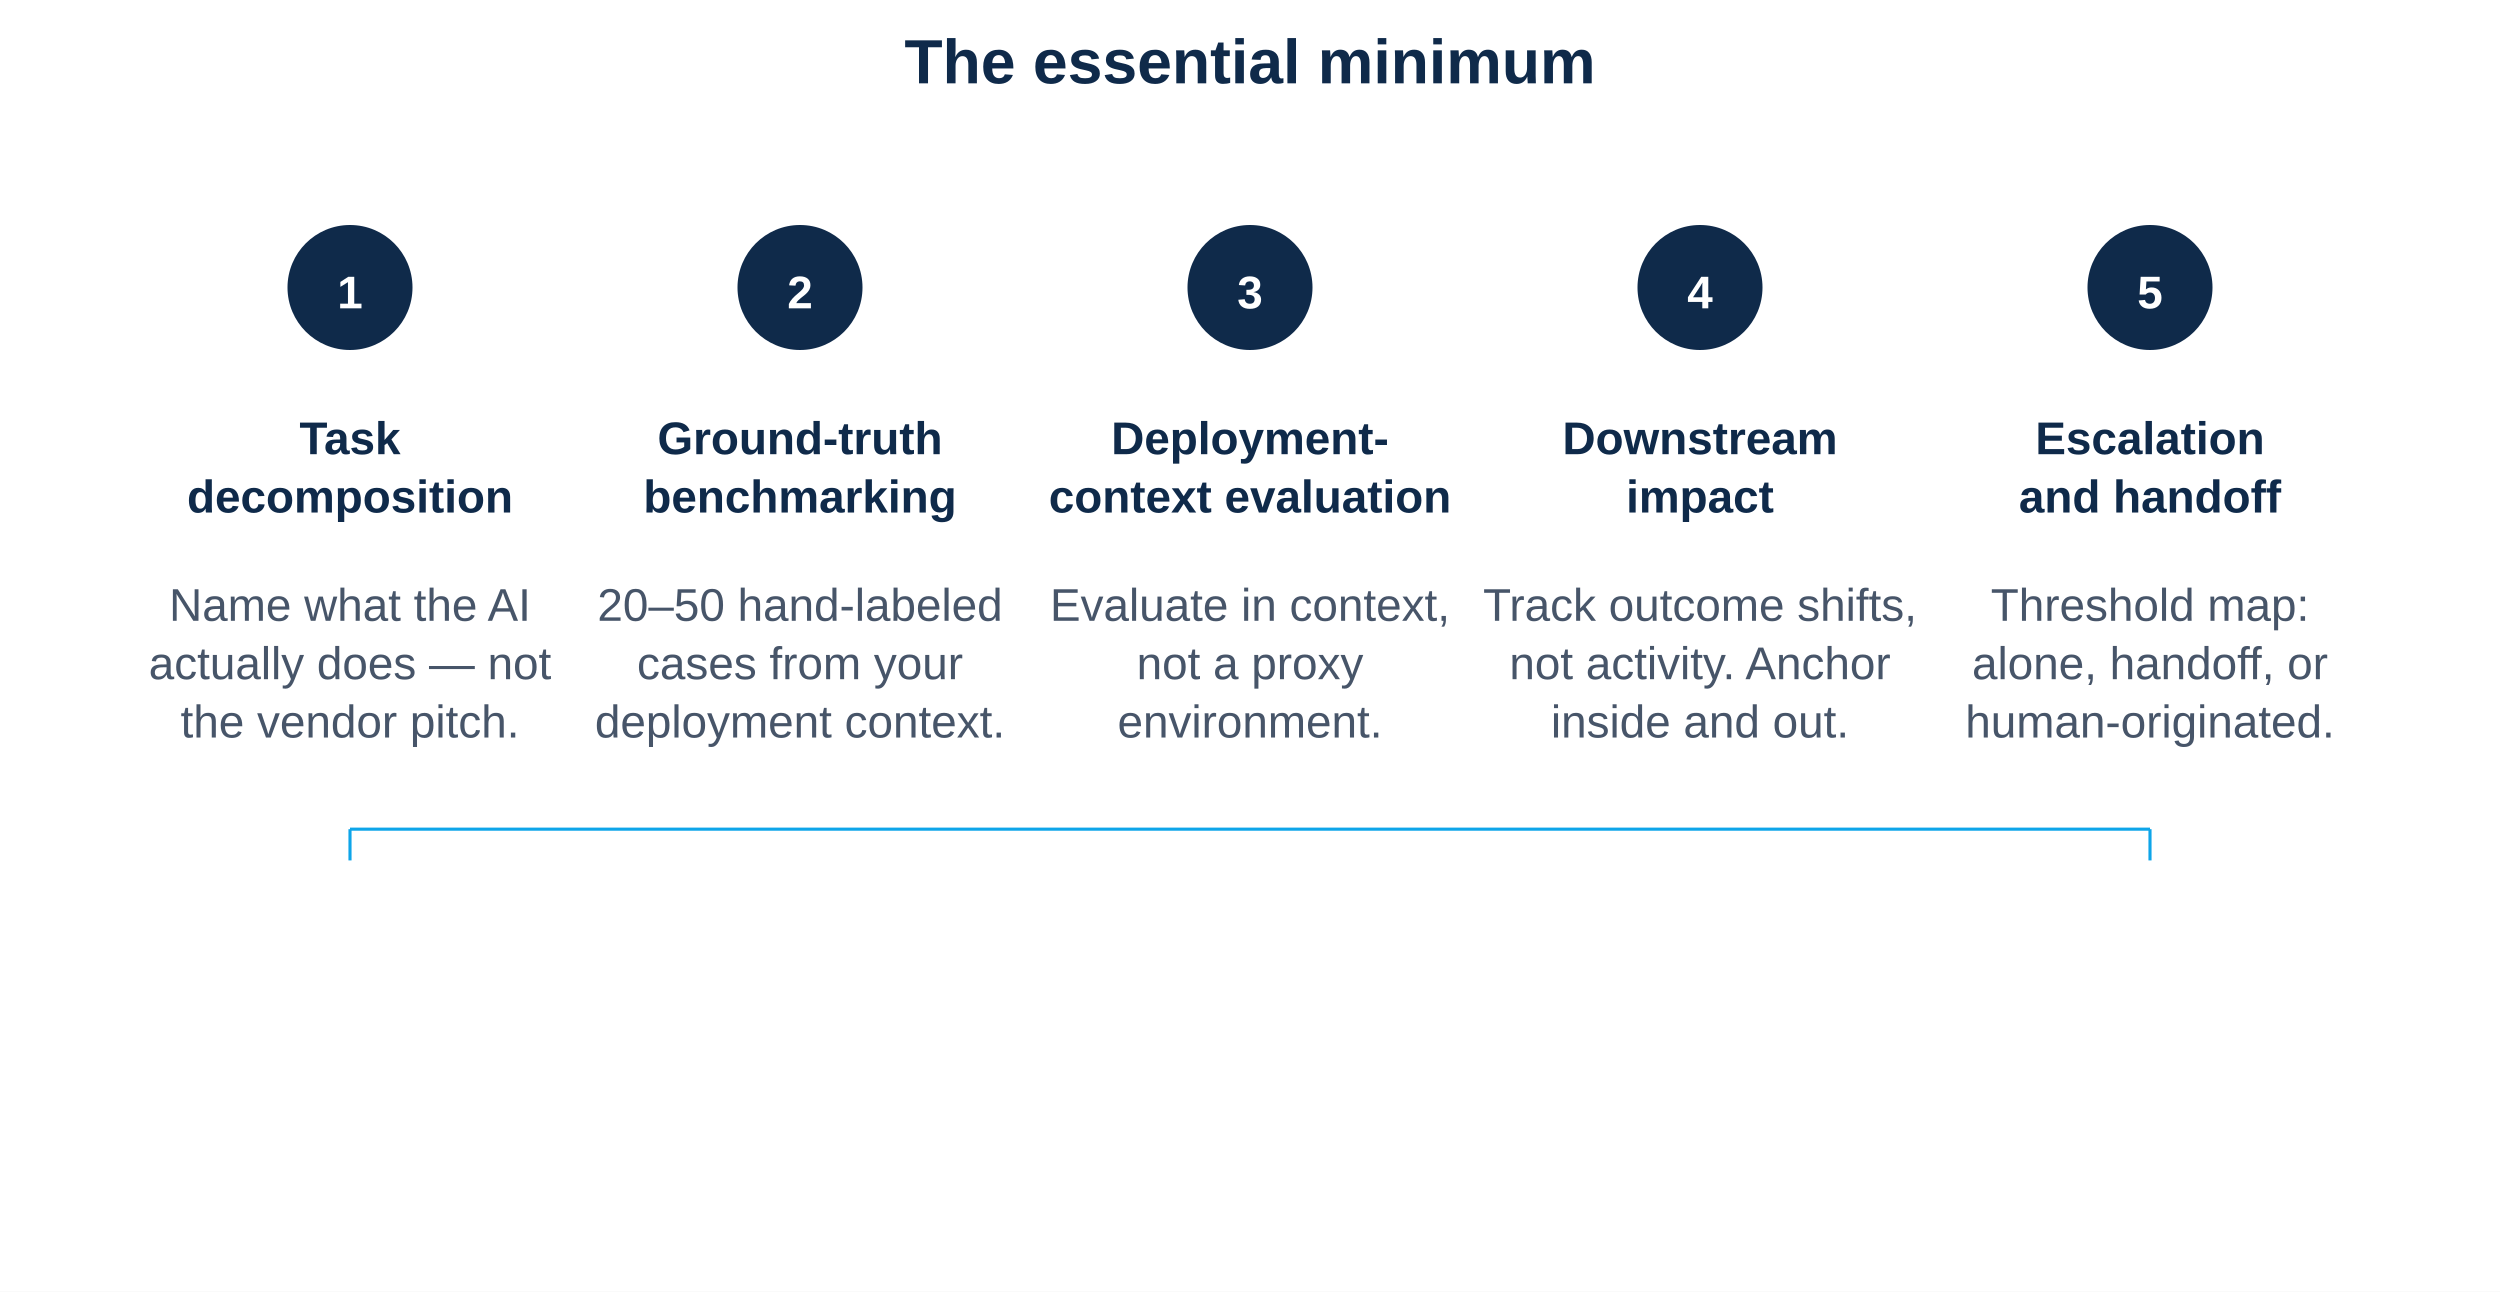
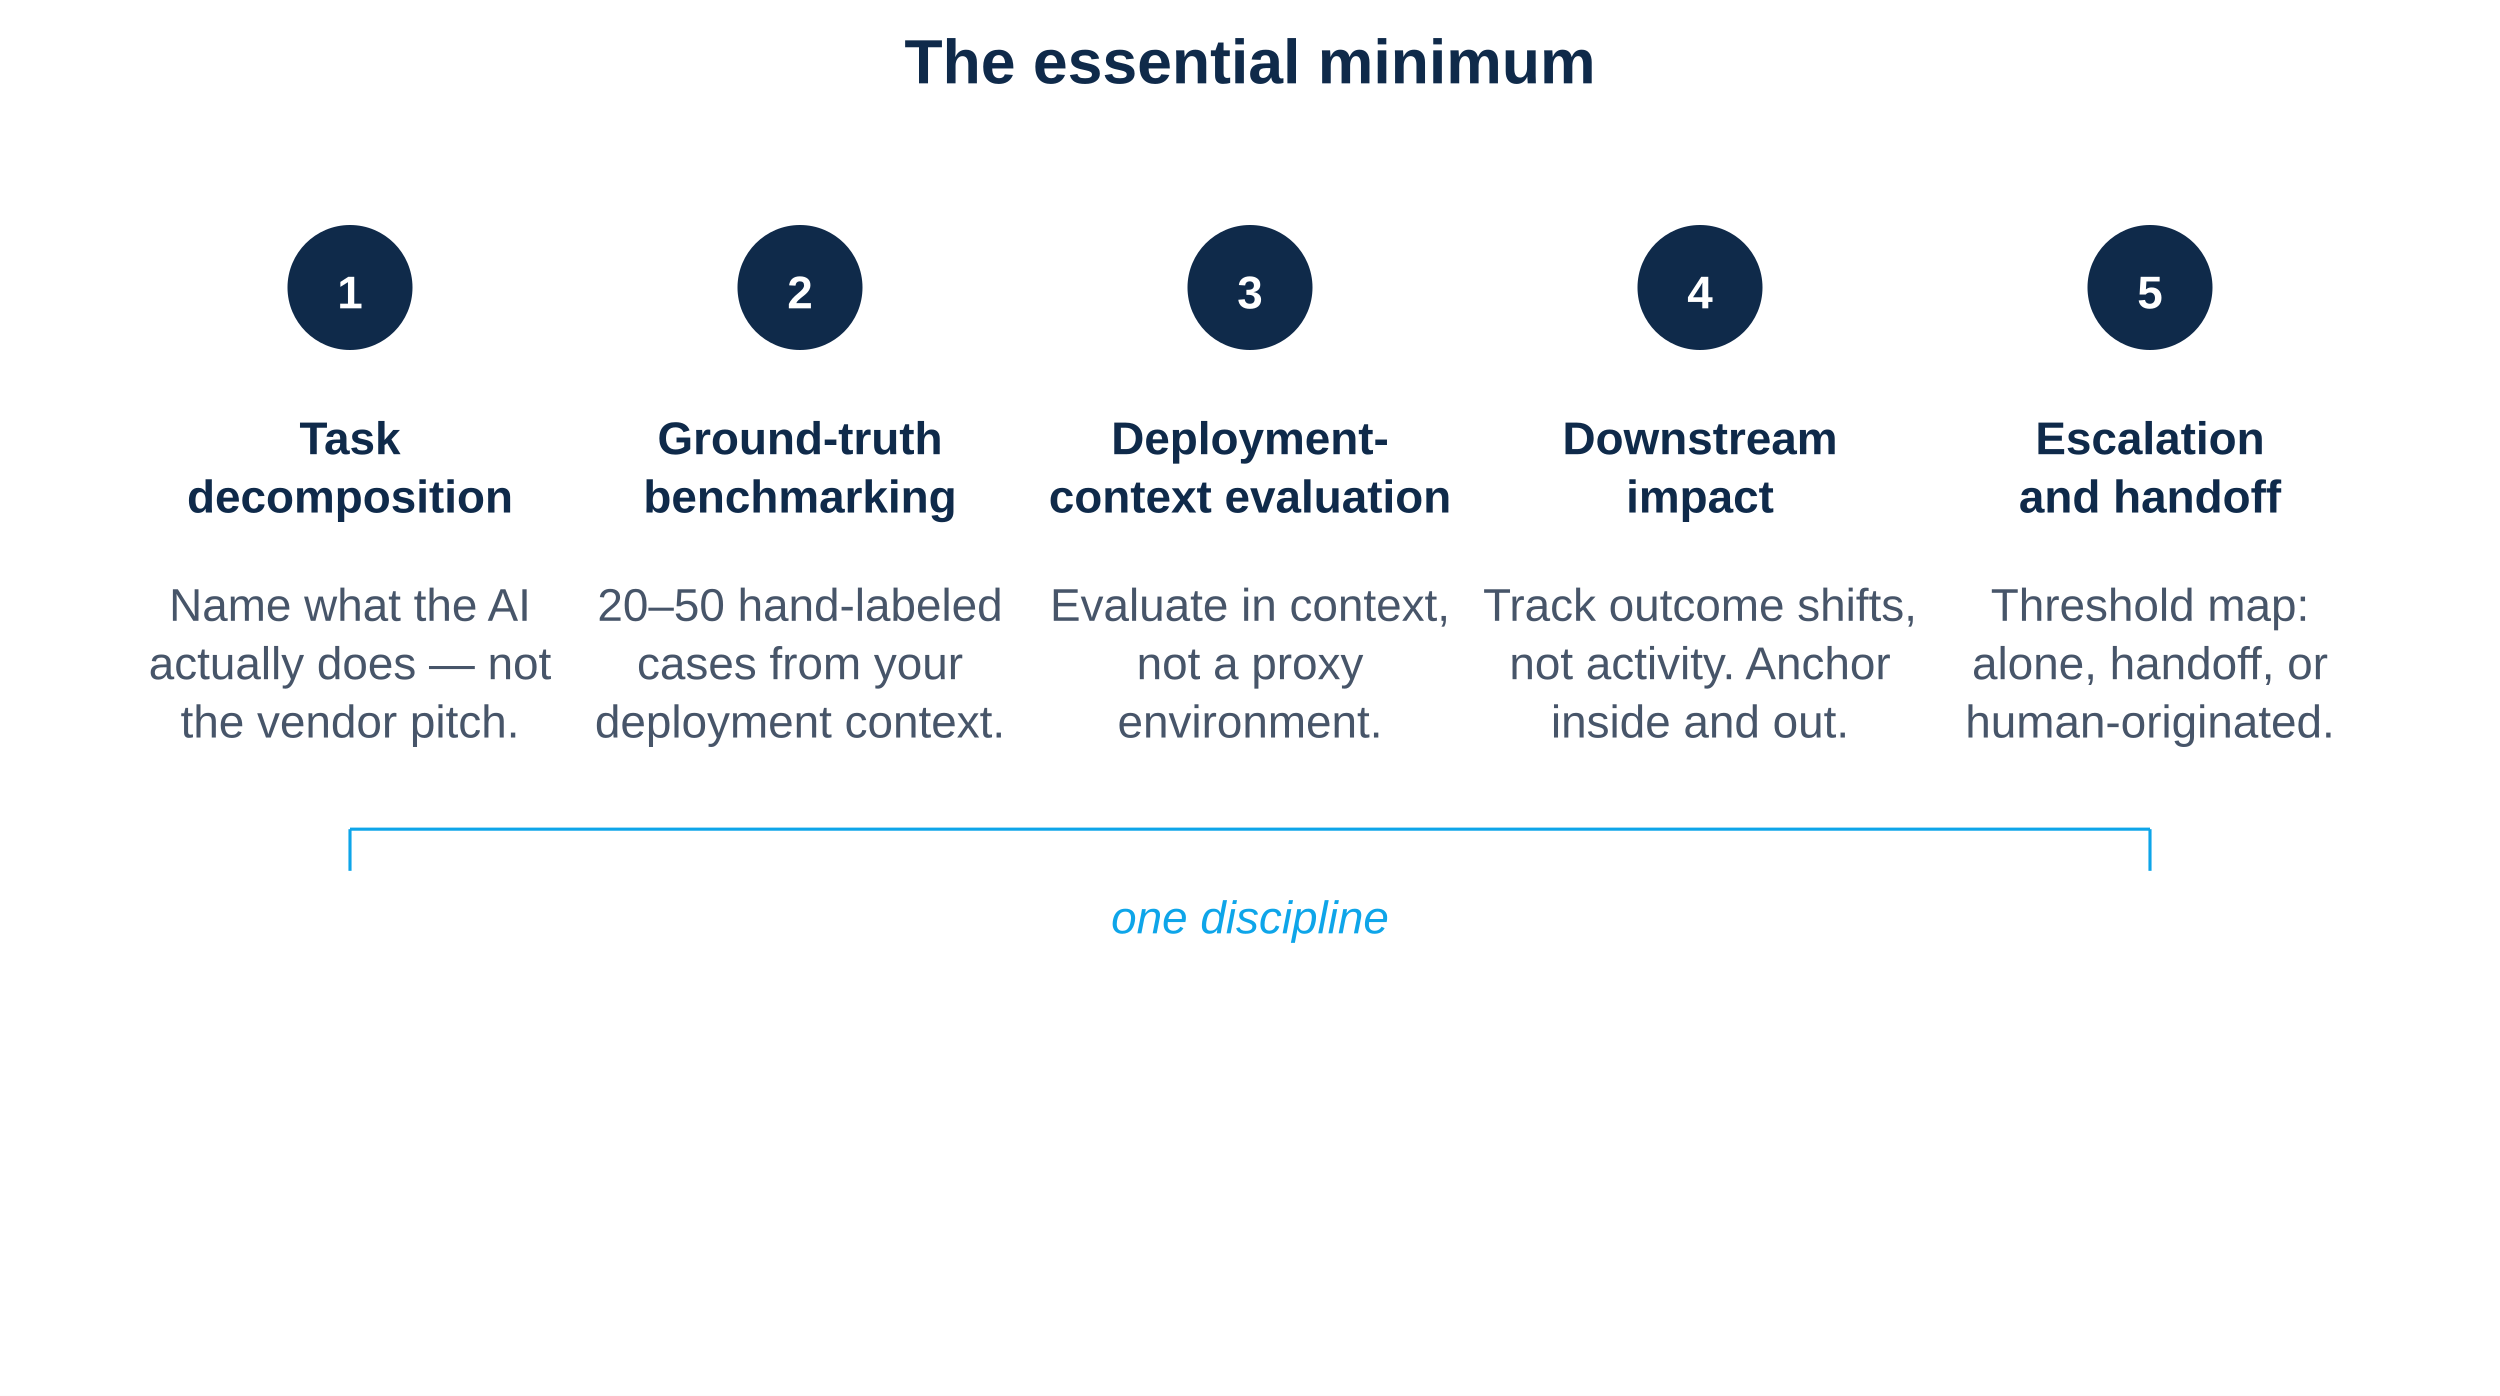
- <svg xmlns="http://www.w3.org/2000/svg" viewBox="0 -110 1200 620" role="img">
-   <rect x="0" y="-110" width="1200" height="620" fill="#FFFFFF" />
+ <svg xmlns="http://www.w3.org/2000/svg" viewBox="0 -110 1200 670" role="img">
+   <rect x="0" y="-110" width="1200" height="670" fill="#FFFFFF" />
  <text x="600" y="-70" font-family="-apple-system, BlinkMacSystemFont, 'Helvetica Neue', Arial, sans-serif" font-size="30" font-weight="700" fill="#0F2A4A" text-anchor="middle">The essential minimum</text>
  <g transform="translate(0, -212)">
    <g transform="translate(168, 0)">
      <circle cx="0" cy="240" r="30" fill="#0F2A4A" />
      <text x="0" y="250" font-family="-apple-system, BlinkMacSystemFont, 'Helvetica Neue', Arial, sans-serif" font-size="22" font-weight="600" fill="#FFFFFF" text-anchor="middle">1</text>
      <text x="0" y="320" font-family="-apple-system, BlinkMacSystemFont, 'Helvetica Neue', Arial, sans-serif" font-size="22" font-weight="600" fill="#0F2A4A" text-anchor="middle">Task</text>
      <text x="0" y="348" font-family="-apple-system, BlinkMacSystemFont, 'Helvetica Neue', Arial, sans-serif" font-size="22" font-weight="600" fill="#0F2A4A" text-anchor="middle">decomposition</text>
      <text x="0" y="400" font-family="-apple-system, BlinkMacSystemFont, 'Helvetica Neue', Arial, sans-serif" font-size="22" fill="#475569" text-anchor="middle">Name what the AI</text>
      <text x="0" y="428" font-family="-apple-system, BlinkMacSystemFont, 'Helvetica Neue', Arial, sans-serif" font-size="22" fill="#475569" text-anchor="middle">actually does — not</text>
      <text x="0" y="456" font-family="-apple-system, BlinkMacSystemFont, 'Helvetica Neue', Arial, sans-serif" font-size="22" fill="#475569" text-anchor="middle">the vendor pitch.</text>
    </g>
    <g transform="translate(384, 0)">
      <circle cx="0" cy="240" r="30" fill="#0F2A4A" />
      <text x="0" y="250" font-family="-apple-system, BlinkMacSystemFont, 'Helvetica Neue', Arial, sans-serif" font-size="22" font-weight="600" fill="#FFFFFF" text-anchor="middle">2</text>
      <text x="0" y="320" font-family="-apple-system, BlinkMacSystemFont, 'Helvetica Neue', Arial, sans-serif" font-size="22" font-weight="600" fill="#0F2A4A" text-anchor="middle">Ground-truth</text>
      <text x="0" y="348" font-family="-apple-system, BlinkMacSystemFont, 'Helvetica Neue', Arial, sans-serif" font-size="22" font-weight="600" fill="#0F2A4A" text-anchor="middle">benchmarking</text>
      <text x="0" y="400" font-family="-apple-system, BlinkMacSystemFont, 'Helvetica Neue', Arial, sans-serif" font-size="22" fill="#475569" text-anchor="middle">20–50 hand-labeled</text>
      <text x="0" y="428" font-family="-apple-system, BlinkMacSystemFont, 'Helvetica Neue', Arial, sans-serif" font-size="22" fill="#475569" text-anchor="middle">cases from your</text>
      <text x="0" y="456" font-family="-apple-system, BlinkMacSystemFont, 'Helvetica Neue', Arial, sans-serif" font-size="22" fill="#475569" text-anchor="middle">deployment context.</text>
    </g>
    <g transform="translate(600, 0)">
      <circle cx="0" cy="240" r="30" fill="#0F2A4A" />
      <text x="0" y="250" font-family="-apple-system, BlinkMacSystemFont, 'Helvetica Neue', Arial, sans-serif" font-size="22" font-weight="600" fill="#FFFFFF" text-anchor="middle">3</text>
      <text x="0" y="320" font-family="-apple-system, BlinkMacSystemFont, 'Helvetica Neue', Arial, sans-serif" font-size="22" font-weight="600" fill="#0F2A4A" text-anchor="middle">Deployment-</text>
      <text x="0" y="348" font-family="-apple-system, BlinkMacSystemFont, 'Helvetica Neue', Arial, sans-serif" font-size="22" font-weight="600" fill="#0F2A4A" text-anchor="middle">context evaluation</text>
      <text x="0" y="400" font-family="-apple-system, BlinkMacSystemFont, 'Helvetica Neue', Arial, sans-serif" font-size="22" fill="#475569" text-anchor="middle">Evaluate in context,</text>
      <text x="0" y="428" font-family="-apple-system, BlinkMacSystemFont, 'Helvetica Neue', Arial, sans-serif" font-size="22" fill="#475569" text-anchor="middle">not a proxy</text>
      <text x="0" y="456" font-family="-apple-system, BlinkMacSystemFont, 'Helvetica Neue', Arial, sans-serif" font-size="22" fill="#475569" text-anchor="middle">environment.</text>
    </g>
    <g transform="translate(816, 0)">
      <circle cx="0" cy="240" r="30" fill="#0F2A4A" />
      <text x="0" y="250" font-family="-apple-system, BlinkMacSystemFont, 'Helvetica Neue', Arial, sans-serif" font-size="22" font-weight="600" fill="#FFFFFF" text-anchor="middle">4</text>
      <text x="0" y="320" font-family="-apple-system, BlinkMacSystemFont, 'Helvetica Neue', Arial, sans-serif" font-size="22" font-weight="600" fill="#0F2A4A" text-anchor="middle">Downstream</text>
      <text x="0" y="348" font-family="-apple-system, BlinkMacSystemFont, 'Helvetica Neue', Arial, sans-serif" font-size="22" font-weight="600" fill="#0F2A4A" text-anchor="middle">impact</text>
      <text x="0" y="400" font-family="-apple-system, BlinkMacSystemFont, 'Helvetica Neue', Arial, sans-serif" font-size="22" fill="#475569" text-anchor="middle">Track outcome shifts,</text>
      <text x="0" y="428" font-family="-apple-system, BlinkMacSystemFont, 'Helvetica Neue', Arial, sans-serif" font-size="22" fill="#475569" text-anchor="middle">not activity. Anchor</text>
      <text x="0" y="456" font-family="-apple-system, BlinkMacSystemFont, 'Helvetica Neue', Arial, sans-serif" font-size="22" fill="#475569" text-anchor="middle">inside and out.</text>
    </g>
    <g transform="translate(1032, 0)">
      <circle cx="0" cy="240" r="30" fill="#0F2A4A" />
      <text x="0" y="250" font-family="-apple-system, BlinkMacSystemFont, 'Helvetica Neue', Arial, sans-serif" font-size="22" font-weight="600" fill="#FFFFFF" text-anchor="middle">5</text>
      <text x="0" y="320" font-family="-apple-system, BlinkMacSystemFont, 'Helvetica Neue', Arial, sans-serif" font-size="22" font-weight="600" fill="#0F2A4A" text-anchor="middle">Escalation</text>
      <text x="0" y="348" font-family="-apple-system, BlinkMacSystemFont, 'Helvetica Neue', Arial, sans-serif" font-size="22" font-weight="600" fill="#0F2A4A" text-anchor="middle">and handoff</text>
      <text x="0" y="400" font-family="-apple-system, BlinkMacSystemFont, 'Helvetica Neue', Arial, sans-serif" font-size="22" fill="#475569" text-anchor="middle">Threshold map:</text>
      <text x="0" y="428" font-family="-apple-system, BlinkMacSystemFont, 'Helvetica Neue', Arial, sans-serif" font-size="22" fill="#475569" text-anchor="middle">alone, handoff, or</text>
      <text x="0" y="456" font-family="-apple-system, BlinkMacSystemFont, 'Helvetica Neue', Arial, sans-serif" font-size="22" fill="#475569" text-anchor="middle">human-originated.</text>
    </g>
    <g>
      <line x1="168" y1="500" x2="1032" y2="500" stroke="#0EA5E9" stroke-width="1.5" />
-       <line x1="168" y1="500" x2="168" y2="515" stroke="#0EA5E9" stroke-width="1.5" />
-       <line x1="1032" y1="500" x2="1032" y2="515" stroke="#0EA5E9" stroke-width="1.5" />
+       <line x1="168" y1="500" x2="168" y2="520" stroke="#0EA5E9" stroke-width="1.5" />
+       <line x1="1032" y1="500" x2="1032" y2="520" stroke="#0EA5E9" stroke-width="1.5" />
+       <text x="600" y="550" font-family="-apple-system, BlinkMacSystemFont, 'Helvetica Neue', Arial, sans-serif" font-size="22" font-style="italic" fill="#0EA5E9" text-anchor="middle">one discipline</text>
    </g>
  </g>
</svg>
